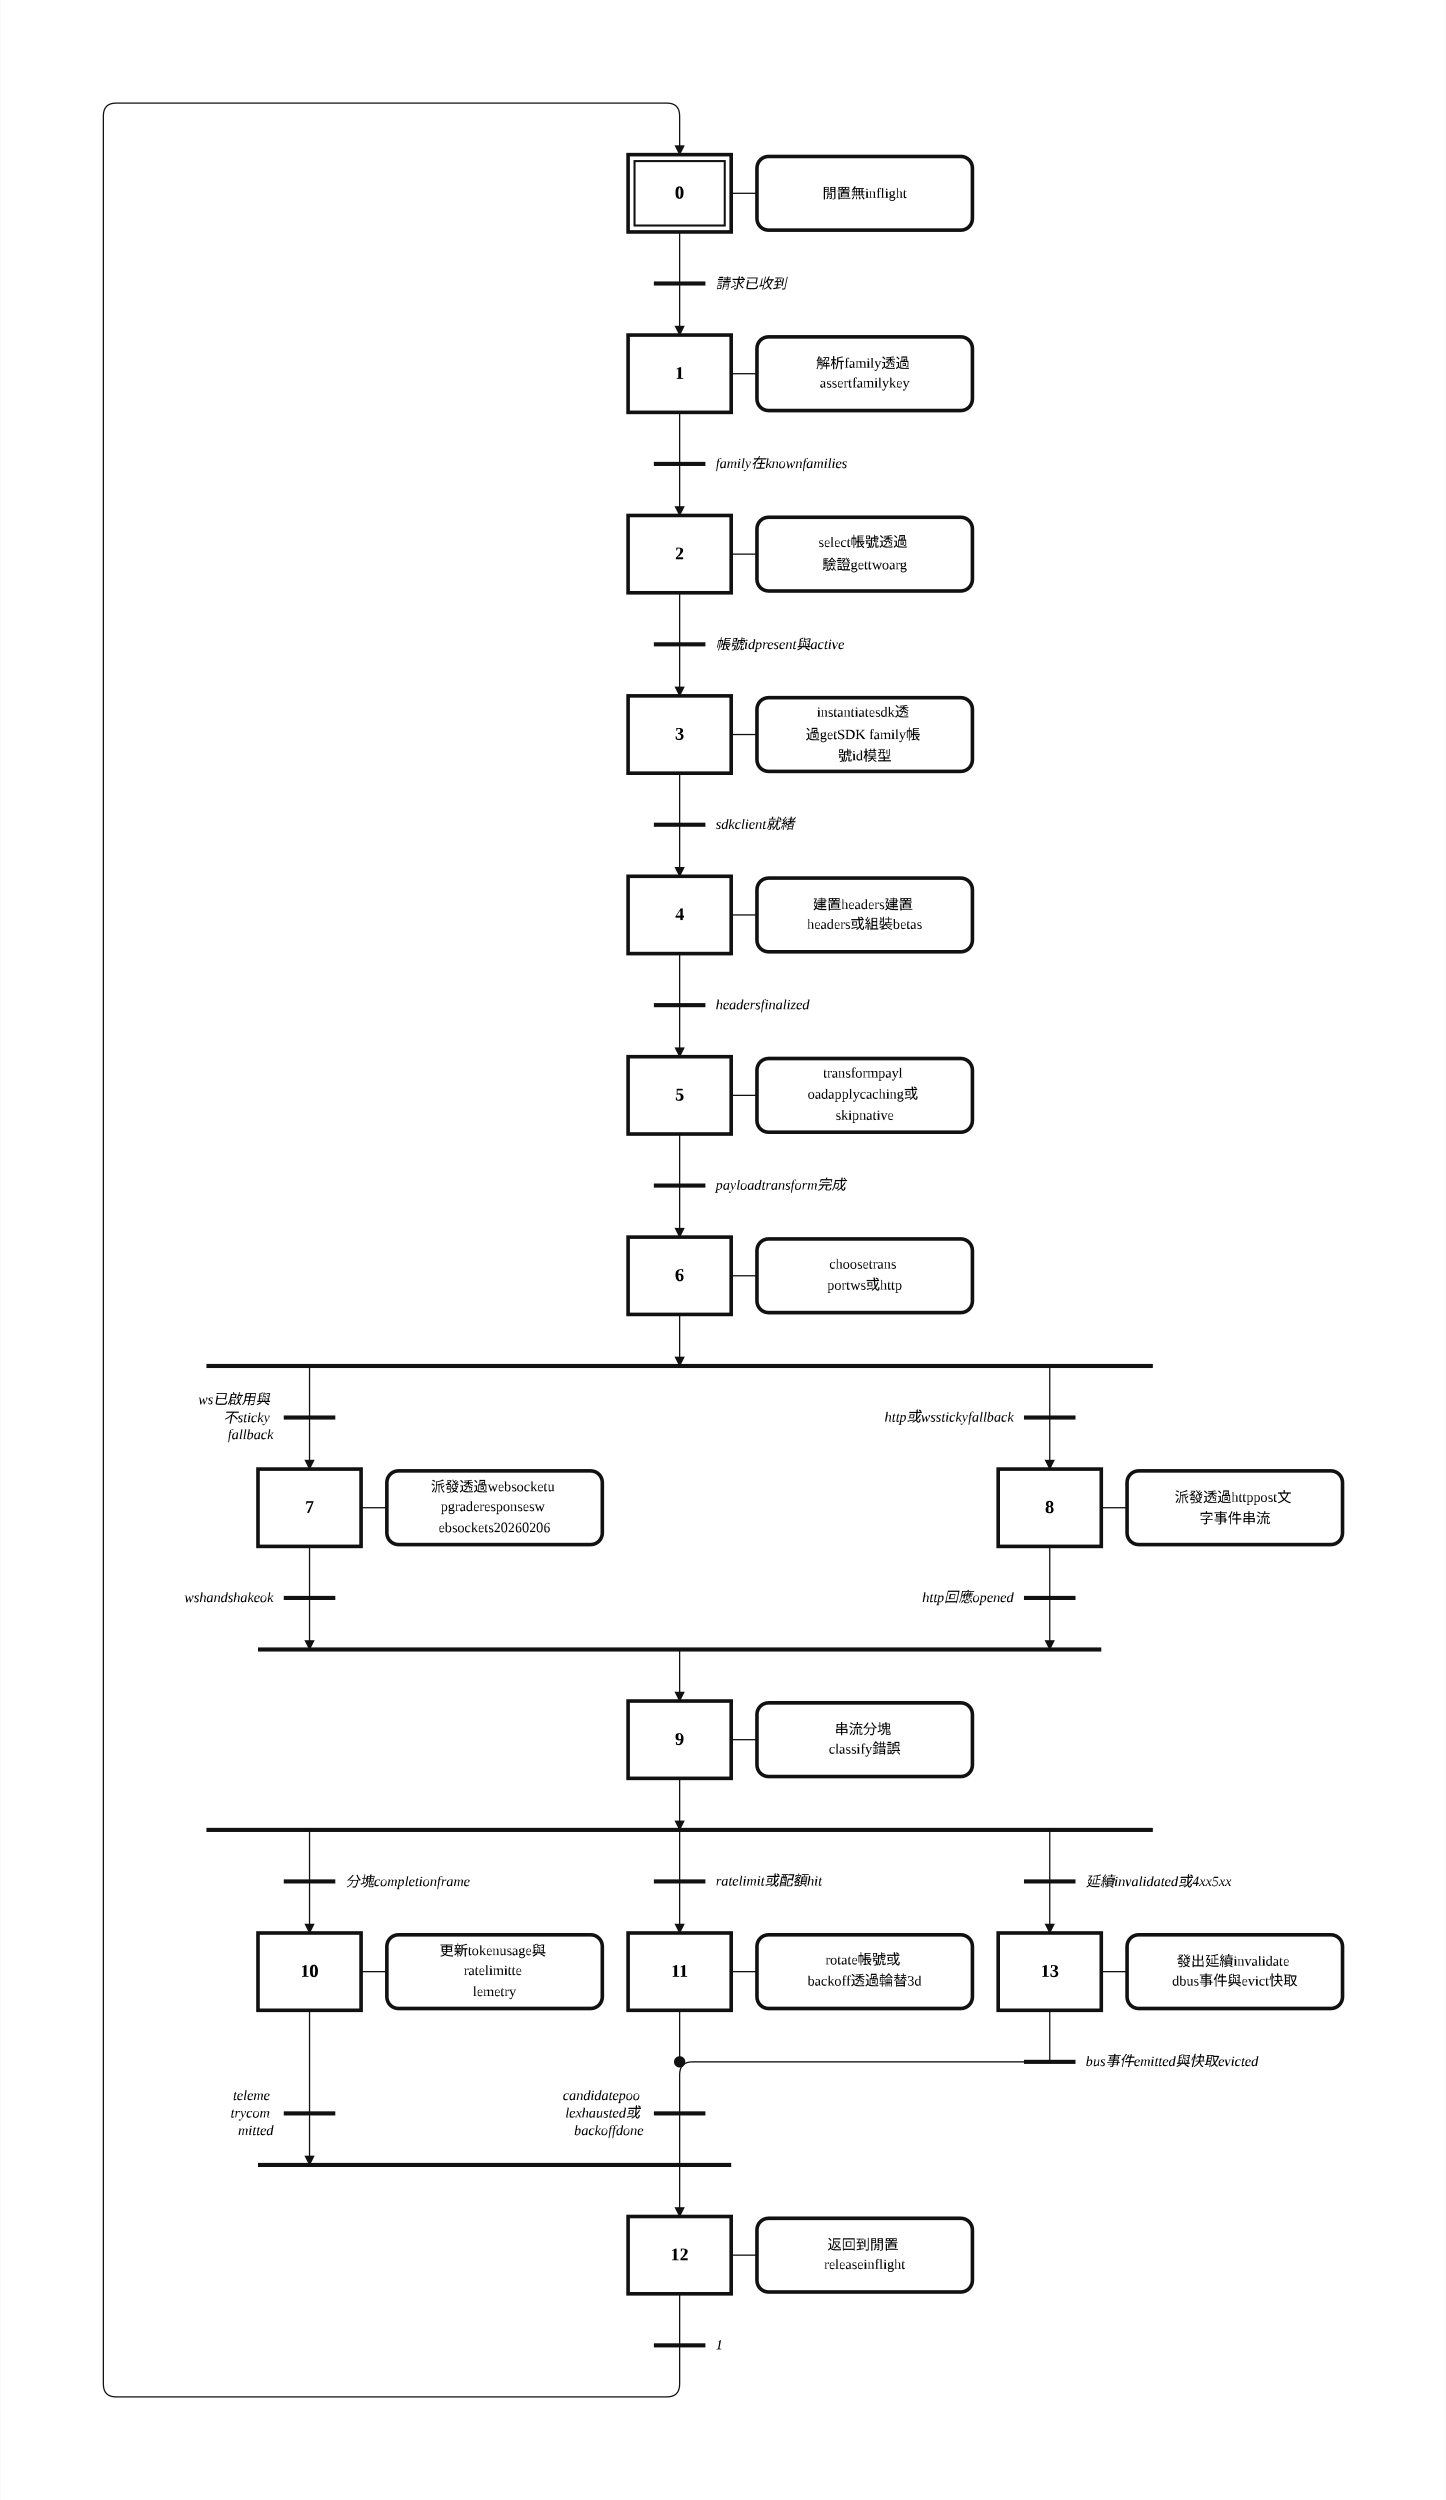
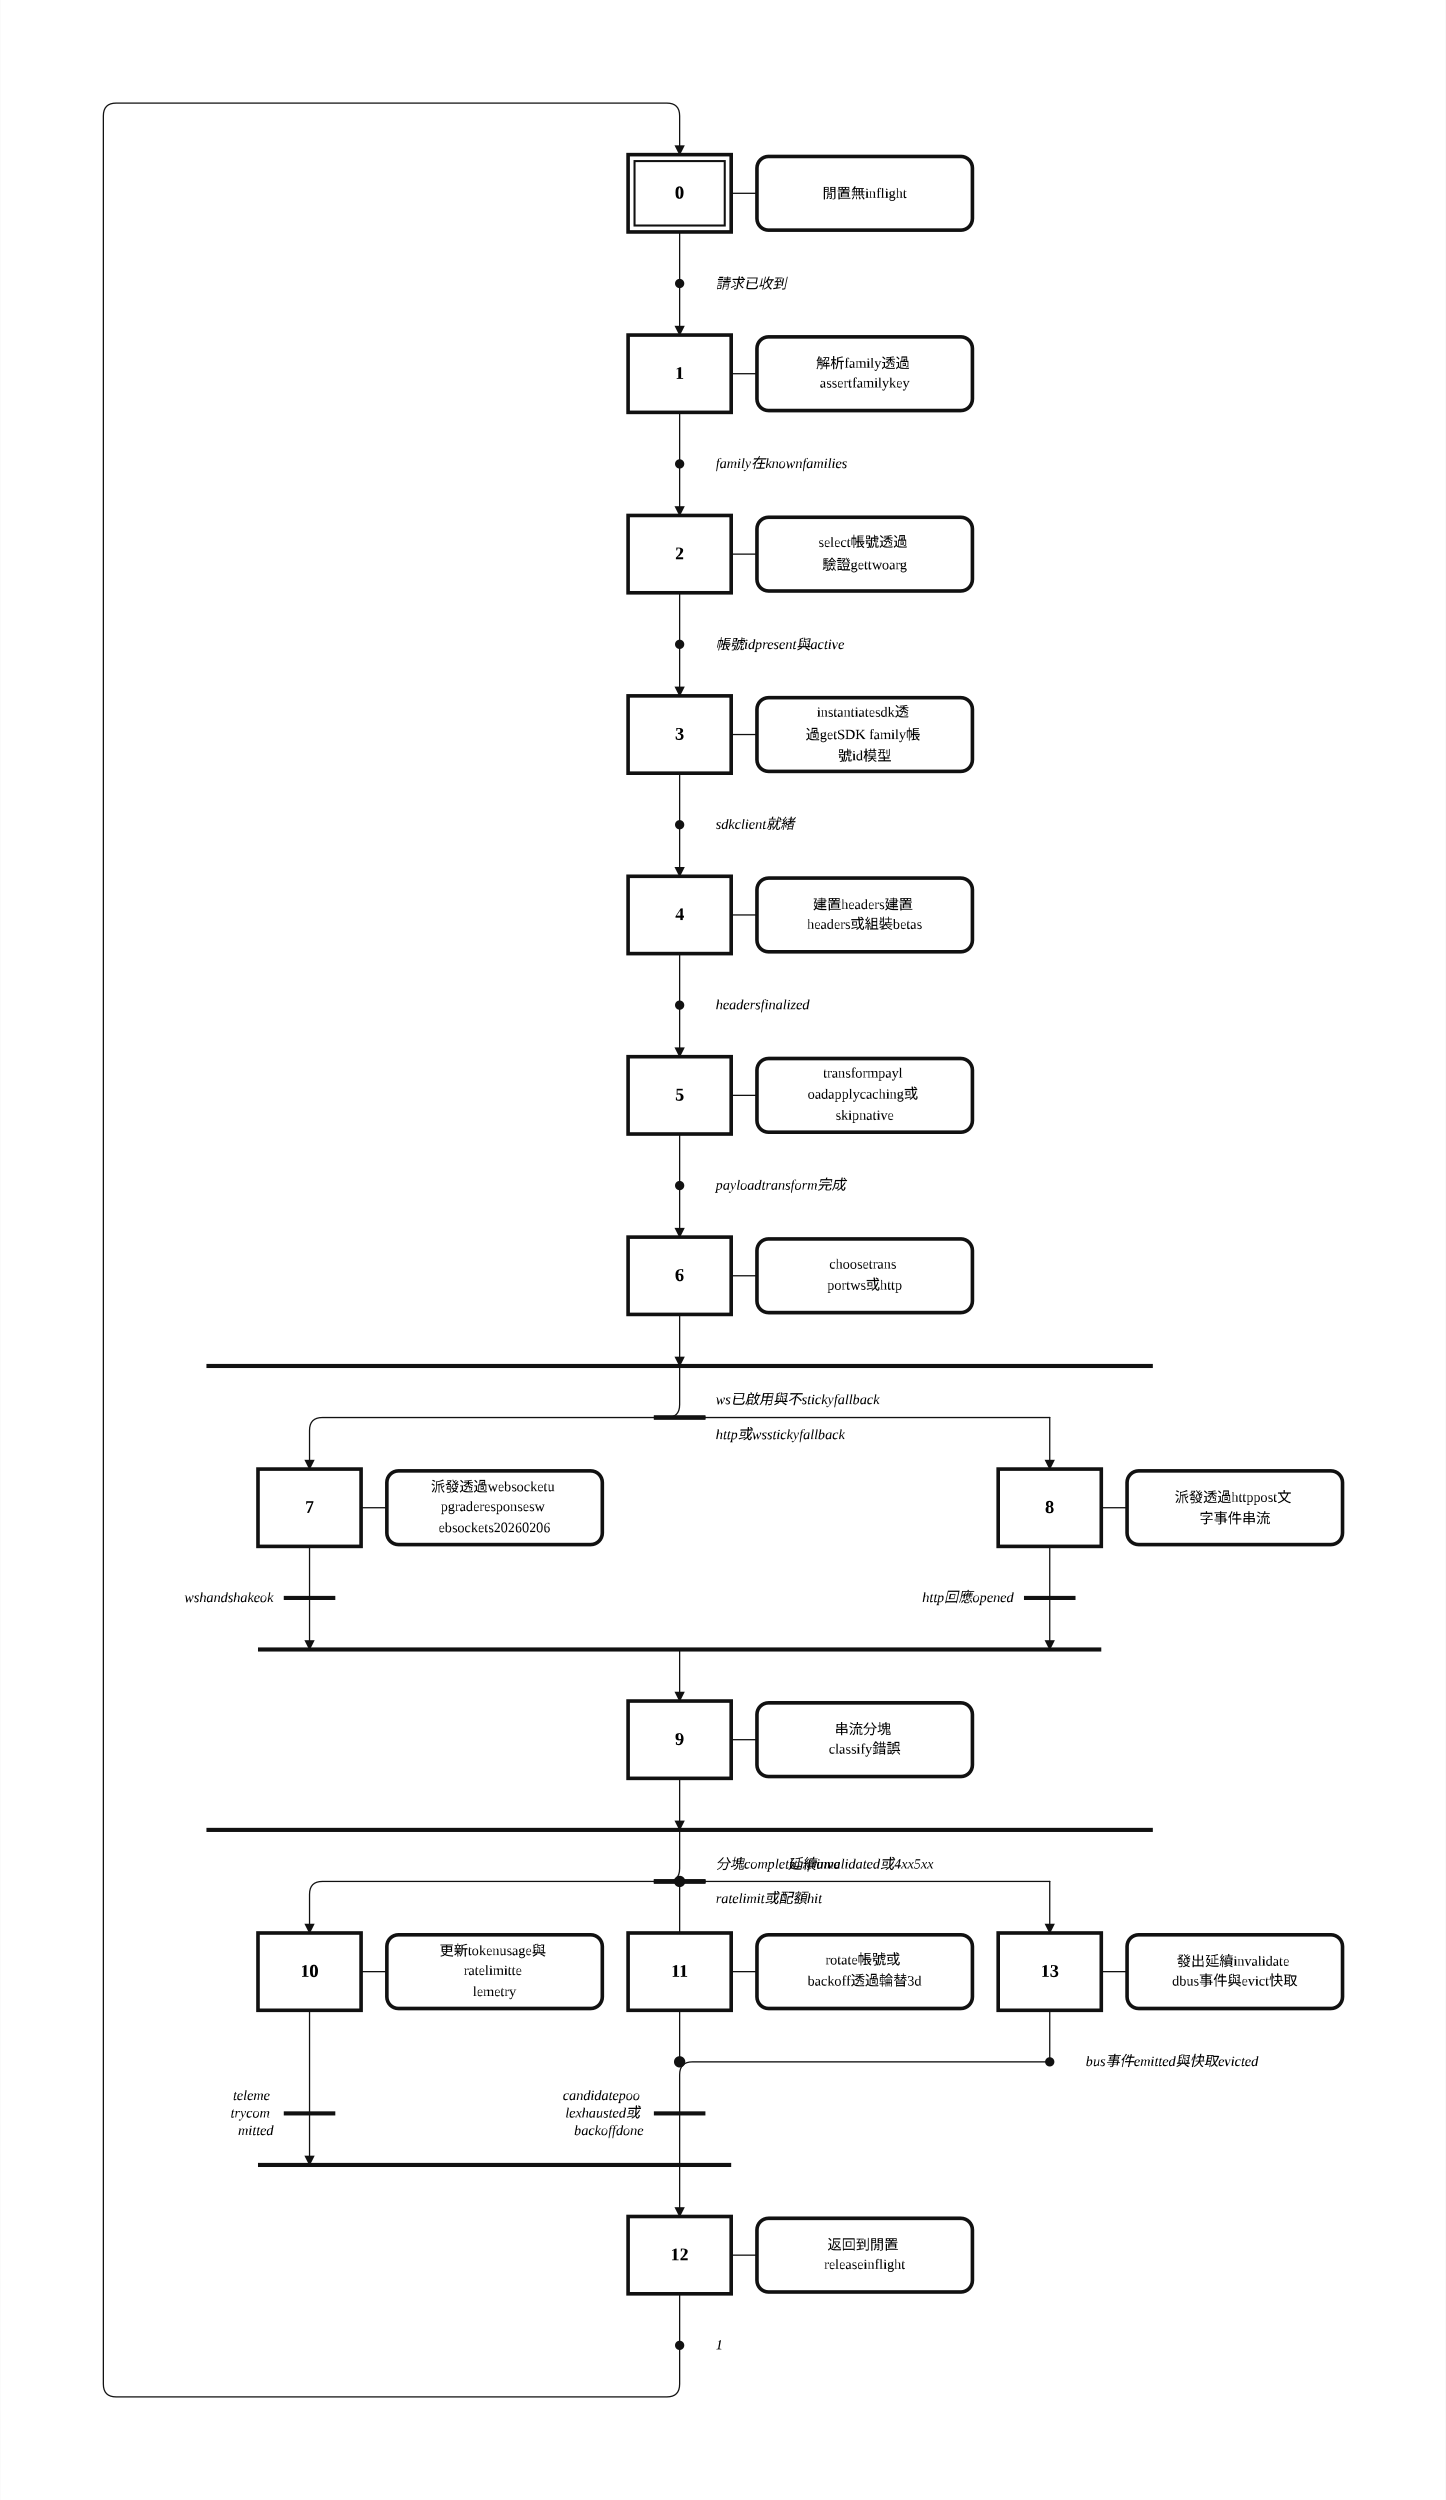
<svg xmlns="http://www.w3.org/2000/svg" width="1122" height="1940" viewBox="-2.00 -2.00 56.08 97.00" role="img">
  <style>
.step{fill:#fff;stroke:#111;stroke-width:.14}.step-inner{fill:none;stroke:#111;stroke-width:.08}
.action{fill:#fff;stroke:#111;stroke-width:.14}.gate{stroke:#111;stroke-width:.16}
.edge{fill:none;stroke:#111;stroke-width:.05;stroke-linecap:round;stroke-linejoin:round}.edge-arrow{marker-end:url(#arrow)}
.flyover-mask{stroke:#fff;stroke-width:.12;stroke-linecap:round}
.flyover{fill:none;stroke:#111;stroke-width:.05;stroke-linecap:round}
.junction{fill:#111;stroke:#111;stroke-width:0}.branch-junction{fill:#fff;stroke:#111;stroke-width:.08}
.assoc{stroke:#111;stroke-width:.05}.label{font:bold .7px 'Times New Roman', 'BiauKai', 'DFKai-SB', serif;text-anchor:middle;dominant-baseline:middle}
.action-label{font:.55px 'Times New Roman', 'BiauKai', 'DFKai-SB', serif;text-anchor:middle;dominant-baseline:middle}.gate-label{font:italic .55px 'Times New Roman', 'BiauKai', 'DFKai-SB', serif;text-anchor:start;dominant-baseline:middle}.gate-label-left{font:italic .55px 'Times New Roman', 'BiauKai', 'DFKai-SB', serif;text-anchor:end;dominant-baseline:middle}
</style>
  <defs>
    <marker id="arrow" markerWidth="0.4" markerHeight="0.4" refX="0.36" refY="0.2" orient="auto" markerUnits="userSpaceOnUse">
      <path d="M 0 0 L 0.4 0.2 L 0 0.4 z" fill="#111" />
    </marker>
  </defs>
  <rect x="-2.00" y="-2.00" width="56.08" height="97.00" fill="white" />
  <path class="edge edge-arrow" d="M 38.72 78.00 L 24.86 78.00 Q 24.36 78.00 24.36 78.50 L 24.36 84.00" />
  <path class="edge" d="M 24.36 7.00 L 24.36 9.00" />
  <path class="edge edge-arrow" d="M 24.36 9.00 L 24.36 11.00" />
  <path class="edge" d="M 24.36 14.00 L 24.36 16.00" />
  <path class="edge edge-arrow" d="M 24.36 16.00 L 24.36 18.00" />
  <path class="edge" d="M 24.36 21.00 L 24.36 23.00" />
  <path class="edge edge-arrow" d="M 24.36 23.00 L 24.36 25.00" />
  <path class="edge" d="M 24.36 28.00 L 24.36 30.00" />
  <path class="edge edge-arrow" d="M 24.36 30.00 L 24.36 32.00" />
  <path class="edge" d="M 24.36 35.00 L 24.36 37.00" />
  <path class="edge edge-arrow" d="M 24.36 37.00 L 24.36 39.00" />
  <path class="edge" d="M 24.36 42.00 L 24.36 44.00" />
  <path class="edge edge-arrow" d="M 24.36 44.00 L 24.36 46.00" />
  <path class="edge edge-arrow" d="M 24.36 49.00 L 24.36 51.00" />
-   <path class="edge edge-arrow" d="M 10.00 51.00 L 10.00 55.00" />
-   <path class="edge edge-arrow" d="M 38.72 51.00 L 38.72 55.00" />
+   <path class="edge edge-arrow" d="M 24.36 51.00 L 24.36 52.50 Q 24.36 53.00 23.86 53.00 L 10.50 53.00 Q 10.00 53.00 10.00 53.50 L 10.00 55.00" />
+   <path class="edge" d="M 24.36 53.00 L 38.72 53.00" />
+   <path class="edge edge-arrow" d="M 38.72 53.00 L 38.72 55.00" />
  <path class="edge edge-arrow" d="M 10.00 58.00 L 10.00 62.00" />
  <path class="edge edge-arrow" d="M 24.36 62.00 L 24.36 64.00" />
  <path class="edge edge-arrow" d="M 38.72 58.00 L 38.72 62.00" />
  <path class="edge edge-arrow" d="M 24.36 67.00 L 24.36 69.00" />
-   <path class="edge edge-arrow" d="M 10.00 69.00 L 10.00 73.00" />
-   <path class="edge edge-arrow" d="M 24.36 69.00 L 24.36 73.00" />
-   <path class="edge edge-arrow" d="M 38.72 69.00 L 38.72 73.00" />
+   <path class="edge edge-arrow" d="M 24.36 69.00 L 24.36 70.50 Q 24.36 71.00 23.86 71.00 L 10.50 71.00 Q 10.00 71.00 10.00 71.50 L 10.00 73.00" />
+   <path class="edge" d="M 24.36 71.00 L 24.36 73.00" />
+   <path class="edge" d="M 24.36 71.00 L 38.72 71.00" />
+   <path class="edge edge-arrow" d="M 38.72 71.00 L 38.72 73.00" />
  <path class="edge edge-arrow" d="M 10.00 76.00 L 10.00 82.00" />
  <path class="edge" d="M 24.36 76.00 L 24.36 78.00" />
  <path class="edge" d="M 24.36 87.00 L 24.36 89.00" />
  <path class="edge edge-arrow" d="M 24.36 89.00 L 24.36 90.50 Q 24.36 91.00 23.86 91.00 L 2.50 91.00 Q 2.00 91.00 2.00 90.50 L 2.00 2.50 Q 2.00 2.00 2.50 2.00 L 23.86 2.00 Q 24.36 2.00 24.36 2.50 L 24.36 4.00" />
  <path class="edge" d="M 38.72 76.00 L 38.72 78.00" />
  <rect class="step" x="22.36" y="4.00" width="4.00" height="3.00" />
  <rect class="step-inner" x="22.61" y="4.25" width="3.50" height="2.50" />
  <text class="label" x="24.36" y="5.50">0</text>
  <rect class="step" x="22.36" y="11.00" width="4.00" height="3.00" />
  <text class="label" x="24.36" y="12.50">1</text>
  <rect class="step" x="22.36" y="18.00" width="4.00" height="3.00" />
  <text class="label" x="24.36" y="19.50">2</text>
  <rect class="step" x="22.36" y="25.00" width="4.00" height="3.00" />
  <text class="label" x="24.36" y="26.50">3</text>
  <rect class="step" x="22.36" y="32.00" width="4.00" height="3.00" />
  <text class="label" x="24.36" y="33.50">4</text>
  <rect class="step" x="22.36" y="39.00" width="4.00" height="3.00" />
  <text class="label" x="24.36" y="40.50">5</text>
  <rect class="step" x="22.36" y="46.00" width="4.00" height="3.00" />
  <text class="label" x="24.36" y="47.50">6</text>
  <rect class="step" x="8.00" y="55.00" width="4.00" height="3.00" />
  <text class="label" x="10.00" y="56.50">7</text>
  <rect class="step" x="36.72" y="55.00" width="4.00" height="3.00" />
  <text class="label" x="38.72" y="56.50">8</text>
  <rect class="step" x="22.36" y="64.00" width="4.00" height="3.00" />
  <text class="label" x="24.36" y="65.50">9</text>
  <rect class="step" x="8.00" y="73.00" width="4.00" height="3.00" />
  <text class="label" x="10.00" y="74.50">10</text>
  <rect class="step" x="22.36" y="73.00" width="4.00" height="3.00" />
  <text class="label" x="24.36" y="74.50">11</text>
  <rect class="step" x="22.36" y="84.00" width="4.00" height="3.00" />
  <text class="label" x="24.36" y="85.50">12</text>
  <rect class="step" x="36.72" y="73.00" width="4.00" height="3.00" />
  <text class="label" x="38.72" y="74.50">13</text>
  <line class="assoc" x1="26.36" y1="5.50" x2="27.36" y2="5.50" />
  <rect class="action" x="27.36" y="4.07" width="8.36" height="2.86" rx="0.45" ry="0.45" />
  <text class="action-label" x="31.54" y="5.50">
    <tspan x="31.54" dy="0">閒置無inflight</tspan>
  </text>
  <line class="assoc" x1="26.36" y1="12.50" x2="27.36" y2="12.50" />
  <rect class="action" x="27.36" y="11.07" width="8.36" height="2.86" rx="0.45" ry="0.45" />
  <text class="action-label" x="31.54" y="12.09">
    <tspan x="31.54" dy="0">解析family透過</tspan>
    <tspan x="31.54" dy="0.82">assertfamilykey</tspan>
  </text>
  <line class="assoc" x1="26.36" y1="19.50" x2="27.36" y2="19.50" />
  <rect class="action" x="27.36" y="18.07" width="8.36" height="2.86" rx="0.45" ry="0.45" />
  <text class="action-label" x="31.54" y="19.09">
    <tspan x="31.54" dy="0">select帳號透過</tspan>
    <tspan x="31.54" dy="0.82">驗證gettwoarg</tspan>
  </text>
  <line class="assoc" x1="26.36" y1="26.50" x2="27.36" y2="26.50" />
  <rect class="action" x="27.36" y="25.07" width="8.36" height="2.86" rx="0.45" ry="0.45" />
  <text class="action-label" x="31.54" y="25.68">
    <tspan x="31.54" dy="0">instantiatesdk透</tspan>
    <tspan x="31.54" dy="0.82">過getSDK family帳</tspan>
    <tspan x="31.54" dy="0.82">號id模型</tspan>
  </text>
  <line class="assoc" x1="26.36" y1="33.50" x2="27.36" y2="33.50" />
  <rect class="action" x="27.36" y="32.07" width="8.36" height="2.86" rx="0.45" ry="0.45" />
  <text class="action-label" x="31.54" y="33.09">
    <tspan x="31.54" dy="0">建置headers建置</tspan>
    <tspan x="31.54" dy="0.82">headers或組裝betas</tspan>
  </text>
  <line class="assoc" x1="26.36" y1="40.50" x2="27.36" y2="40.50" />
  <rect class="action" x="27.36" y="39.07" width="8.36" height="2.86" rx="0.45" ry="0.45" />
  <text class="action-label" x="31.54" y="39.68">
    <tspan x="31.54" dy="0">transformpayl</tspan>
    <tspan x="31.54" dy="0.82">oadapplycaching或</tspan>
    <tspan x="31.54" dy="0.82">skipnative</tspan>
  </text>
  <line class="assoc" x1="26.36" y1="47.50" x2="27.36" y2="47.50" />
  <rect class="action" x="27.36" y="46.07" width="8.36" height="2.86" rx="0.45" ry="0.45" />
  <text class="action-label" x="31.54" y="47.09">
    <tspan x="31.54" dy="0">choosetrans</tspan>
    <tspan x="31.54" dy="0.82">portws或http</tspan>
  </text>
  <line class="assoc" x1="12.00" y1="56.50" x2="13.00" y2="56.50" />
  <rect class="action" x="13.00" y="55.07" width="8.36" height="2.86" rx="0.45" ry="0.45" />
  <text class="action-label" x="17.18" y="55.68">
    <tspan x="17.18" dy="0">派發透過websocketu</tspan>
    <tspan x="17.18" dy="0.82">pgraderesponsesw</tspan>
    <tspan x="17.18" dy="0.82">ebsockets20260206</tspan>
  </text>
  <line class="assoc" x1="40.72" y1="56.50" x2="41.72" y2="56.50" />
  <rect class="action" x="41.72" y="55.07" width="8.36" height="2.86" rx="0.45" ry="0.45" />
  <text class="action-label" x="45.90" y="56.09">
    <tspan x="45.90" dy="0">派發透過httppost文</tspan>
    <tspan x="45.90" dy="0.82">字事件串流</tspan>
  </text>
  <line class="assoc" x1="26.36" y1="65.50" x2="27.36" y2="65.50" />
  <rect class="action" x="27.36" y="64.07" width="8.36" height="2.86" rx="0.45" ry="0.45" />
  <text class="action-label" x="31.54" y="65.09">
    <tspan x="31.54" dy="0">串流分塊</tspan>
    <tspan x="31.54" dy="0.82">classify錯誤</tspan>
  </text>
  <line class="assoc" x1="12.00" y1="74.50" x2="13.00" y2="74.50" />
  <rect class="action" x="13.00" y="73.07" width="8.36" height="2.86" rx="0.45" ry="0.45" />
  <text class="action-label" x="17.18" y="73.68">
    <tspan x="17.18" dy="0">更新tokenusage與</tspan>
    <tspan x="17.18" dy="0.82">ratelimitte</tspan>
    <tspan x="17.18" dy="0.82">lemetry</tspan>
  </text>
  <line class="assoc" x1="26.36" y1="74.50" x2="27.36" y2="74.50" />
  <rect class="action" x="27.36" y="73.07" width="8.36" height="2.86" rx="0.45" ry="0.45" />
  <text class="action-label" x="31.54" y="74.09">
    <tspan x="31.54" dy="0">rotate帳號或</tspan>
    <tspan x="31.54" dy="0.82">backoff透過輪替3d</tspan>
  </text>
  <line class="assoc" x1="26.36" y1="85.50" x2="27.36" y2="85.50" />
  <rect class="action" x="27.36" y="84.07" width="8.36" height="2.86" rx="0.45" ry="0.45" />
  <text class="action-label" x="31.54" y="85.09">
    <tspan x="31.54" dy="0">返回到閒置</tspan>
    <tspan x="31.54" dy="0.82">releaseinflight</tspan>
  </text>
  <line class="assoc" x1="40.72" y1="74.50" x2="41.72" y2="74.50" />
  <rect class="action" x="41.72" y="73.07" width="8.36" height="2.86" rx="0.45" ry="0.45" />
  <text class="action-label" x="45.90" y="74.09">
    <tspan x="45.90" dy="0">發出延續invalidate</tspan>
    <tspan x="45.90" dy="0.82">dbus事件與evict快取</tspan>
  </text>
-   <line class="gate" x1="23.36" y1="9.00" x2="25.36" y2="9.00" />
+   <circle class="junction" cx="24.36" cy="9.00" r="0.18" />
  <text class="gate-label" x="25.76" y="9.00">
    <tspan x="25.76" dy="0">請求已收到</tspan>
  </text>
-   <line class="gate" x1="23.36" y1="16.00" x2="25.36" y2="16.00" />
+   <circle class="junction" cx="24.36" cy="16.00" r="0.18" />
  <text class="gate-label" x="25.76" y="16.00">
    <tspan x="25.76" dy="0">family在knownfamilies</tspan>
  </text>
-   <line class="gate" x1="23.36" y1="23.00" x2="25.36" y2="23.00" />
+   <circle class="junction" cx="24.36" cy="23.00" r="0.18" />
  <text class="gate-label" x="25.76" y="23.00">
    <tspan x="25.76" dy="0">帳號idpresent與active</tspan>
  </text>
-   <line class="gate" x1="23.36" y1="30.00" x2="25.36" y2="30.00" />
+   <circle class="junction" cx="24.36" cy="30.00" r="0.18" />
  <text class="gate-label" x="25.76" y="30.00">
    <tspan x="25.76" dy="0">sdkclient就緒</tspan>
  </text>
-   <line class="gate" x1="23.36" y1="37.00" x2="25.36" y2="37.00" />
+   <circle class="junction" cx="24.36" cy="37.00" r="0.18" />
  <text class="gate-label" x="25.76" y="37.00">
    <tspan x="25.76" dy="0">headersfinalized</tspan>
  </text>
-   <line class="gate" x1="23.36" y1="44.00" x2="25.36" y2="44.00" />
+   <circle class="junction" cx="24.36" cy="44.00" r="0.18" />
  <text class="gate-label" x="25.76" y="44.00">
    <tspan x="25.76" dy="0">payloadtransform完成</tspan>
  </text>
  <line class="gate" x1="6.00" y1="51.00" x2="42.72" y2="51.00" />
  <line class="gate" x1="8.00" y1="62.00" x2="40.72" y2="62.00" />
  <line class="gate" x1="6.00" y1="69.00" x2="42.72" y2="69.00" />
  <line class="gate" x1="8.00" y1="82.00" x2="26.36" y2="82.00" />
-   <line class="gate" x1="23.36" y1="89.00" x2="25.36" y2="89.00" />
+   <circle class="junction" cx="24.36" cy="89.00" r="0.18" />
  <text class="gate-label" x="25.76" y="89.00">
    <tspan x="25.76" dy="0">1</tspan>
  </text>
-   <line class="gate" x1="37.72" y1="78.00" x2="39.72" y2="78.00" />
+   <circle class="junction" cx="38.72" cy="78.00" r="0.18" />
  <text class="gate-label" x="40.12" y="78.00">
    <tspan x="40.12" dy="0">bus事件emitted與快取evicted</tspan>
  </text>
-   <line class="gate" x1="9.00" y1="53.00" x2="11.00" y2="53.00" />
-   <text class="gate-label-left" x="8.60" y="52.32">
-     <tspan x="8.60" dy="0">ws已啟用與</tspan>
-     <tspan x="8.60" dy="0.68">不sticky</tspan>
-     <tspan x="8.60" dy="0.68">fallback</tspan>
-   </text>
-   <line class="gate" x1="37.72" y1="53.00" x2="39.72" y2="53.00" />
-   <text class="gate-label-left" x="37.32" y="53.00">
-     <tspan x="37.32" dy="0">http或wsstickyfallback</tspan>
+   <line class="gate" x1="23.36" y1="53.00" x2="25.36" y2="53.00" />
+   <text class="gate-label" x="25.76" y="52.32">
+     <tspan x="25.76" dy="0">ws已啟用與不stickyfallback</tspan>
+   </text>
+   <line class="gate" x1="23.36" y1="53.00" x2="25.36" y2="53.00" />
+   <text class="gate-label" x="25.76" y="53.68">
+     <tspan x="25.76" dy="0">http或wsstickyfallback</tspan>
  </text>
  <line class="gate" x1="9.00" y1="60.00" x2="11.00" y2="60.00" />
  <text class="gate-label-left" x="8.60" y="60.00">
    <tspan x="8.60" dy="0">wshandshakeok</tspan>
  </text>
  <line class="gate" x1="37.72" y1="60.00" x2="39.72" y2="60.00" />
  <text class="gate-label-left" x="37.32" y="60.00">
    <tspan x="37.32" dy="0">http回應opened</tspan>
  </text>
-   <line class="gate" x1="9.00" y1="71.00" x2="11.00" y2="71.00" />
-   <text class="gate-label" x="11.40" y="71.00">
-     <tspan x="11.40" dy="0">分塊completionframe</tspan>
-   </text>
  <line class="gate" x1="23.36" y1="71.00" x2="25.36" y2="71.00" />
-   <text class="gate-label" x="25.76" y="71.00">
+   <text class="gate-label" x="25.76" y="70.32">
+     <tspan x="25.76" dy="0">分塊completionframe</tspan>
+   </text>
+   <line class="gate" x1="23.36" y1="71.00" x2="25.36" y2="71.00" />
+   <text class="gate-label" x="25.76" y="71.68">
    <tspan x="25.76" dy="0">ratelimit或配額hit</tspan>
  </text>
-   <line class="gate" x1="37.72" y1="71.00" x2="39.72" y2="71.00" />
-   <text class="gate-label" x="40.12" y="71.00">
-     <tspan x="40.12" dy="0">延續invalidated或4xx5xx</tspan>
+   <line class="gate" x1="23.36" y1="71.00" x2="25.36" y2="71.00" />
+   <text class="gate-label" x="28.56" y="70.32">
+     <tspan x="28.56" dy="0">延續invalidated或4xx5xx</tspan>
  </text>
  <line class="gate" x1="9.00" y1="80.00" x2="11.00" y2="80.00" />
  <text class="gate-label-left" x="8.60" y="79.32">
    <tspan x="8.60" dy="0">teleme</tspan>
    <tspan x="8.60" dy="0.68">trycom</tspan>
    <tspan x="8.60" dy="0.68">mitted</tspan>
  </text>
  <line class="gate" x1="23.36" y1="80.00" x2="25.36" y2="80.00" />
  <text class="gate-label-left" x="22.96" y="79.32">
    <tspan x="22.96" dy="0">candidatepoo</tspan>
    <tspan x="22.96" dy="0.68">lexhausted或</tspan>
    <tspan x="22.96" dy="0.68">backoffdone</tspan>
  </text>
  <circle class="junction" cx="24.36" cy="78.00" r="0.22" />
+   <circle class="junction" cx="24.36" cy="71.00" r="0.22" />
</svg>
